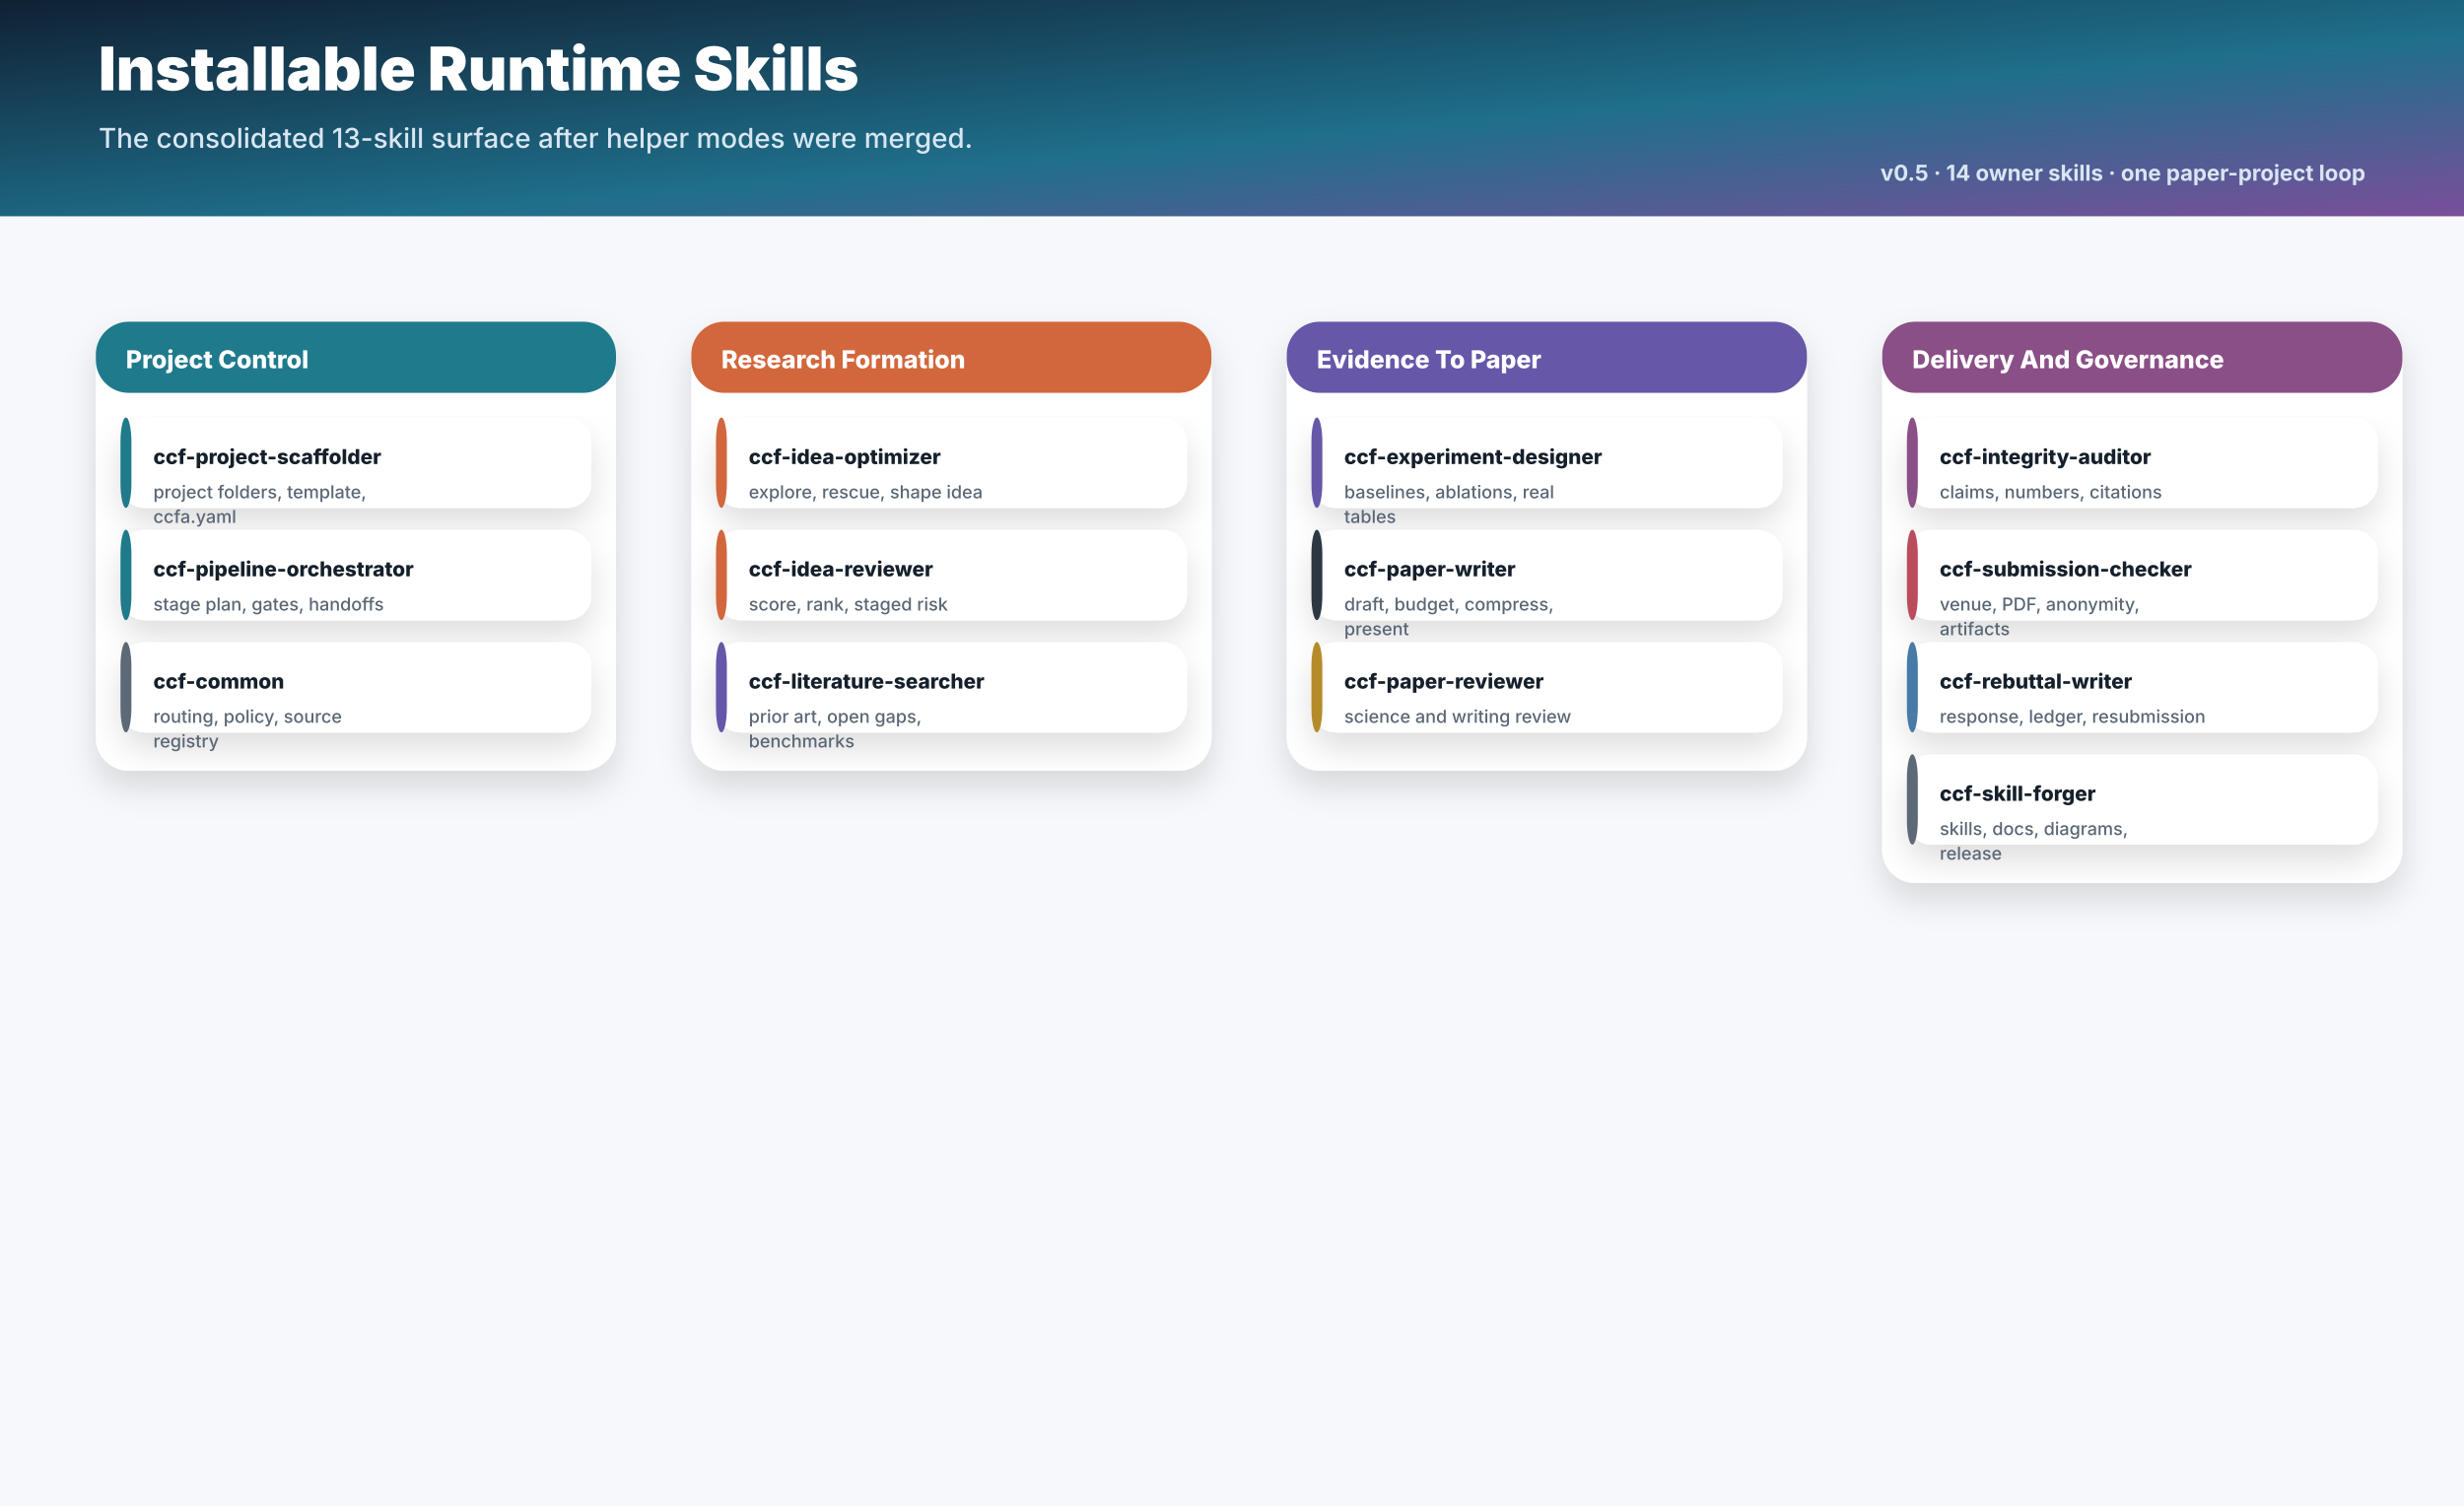
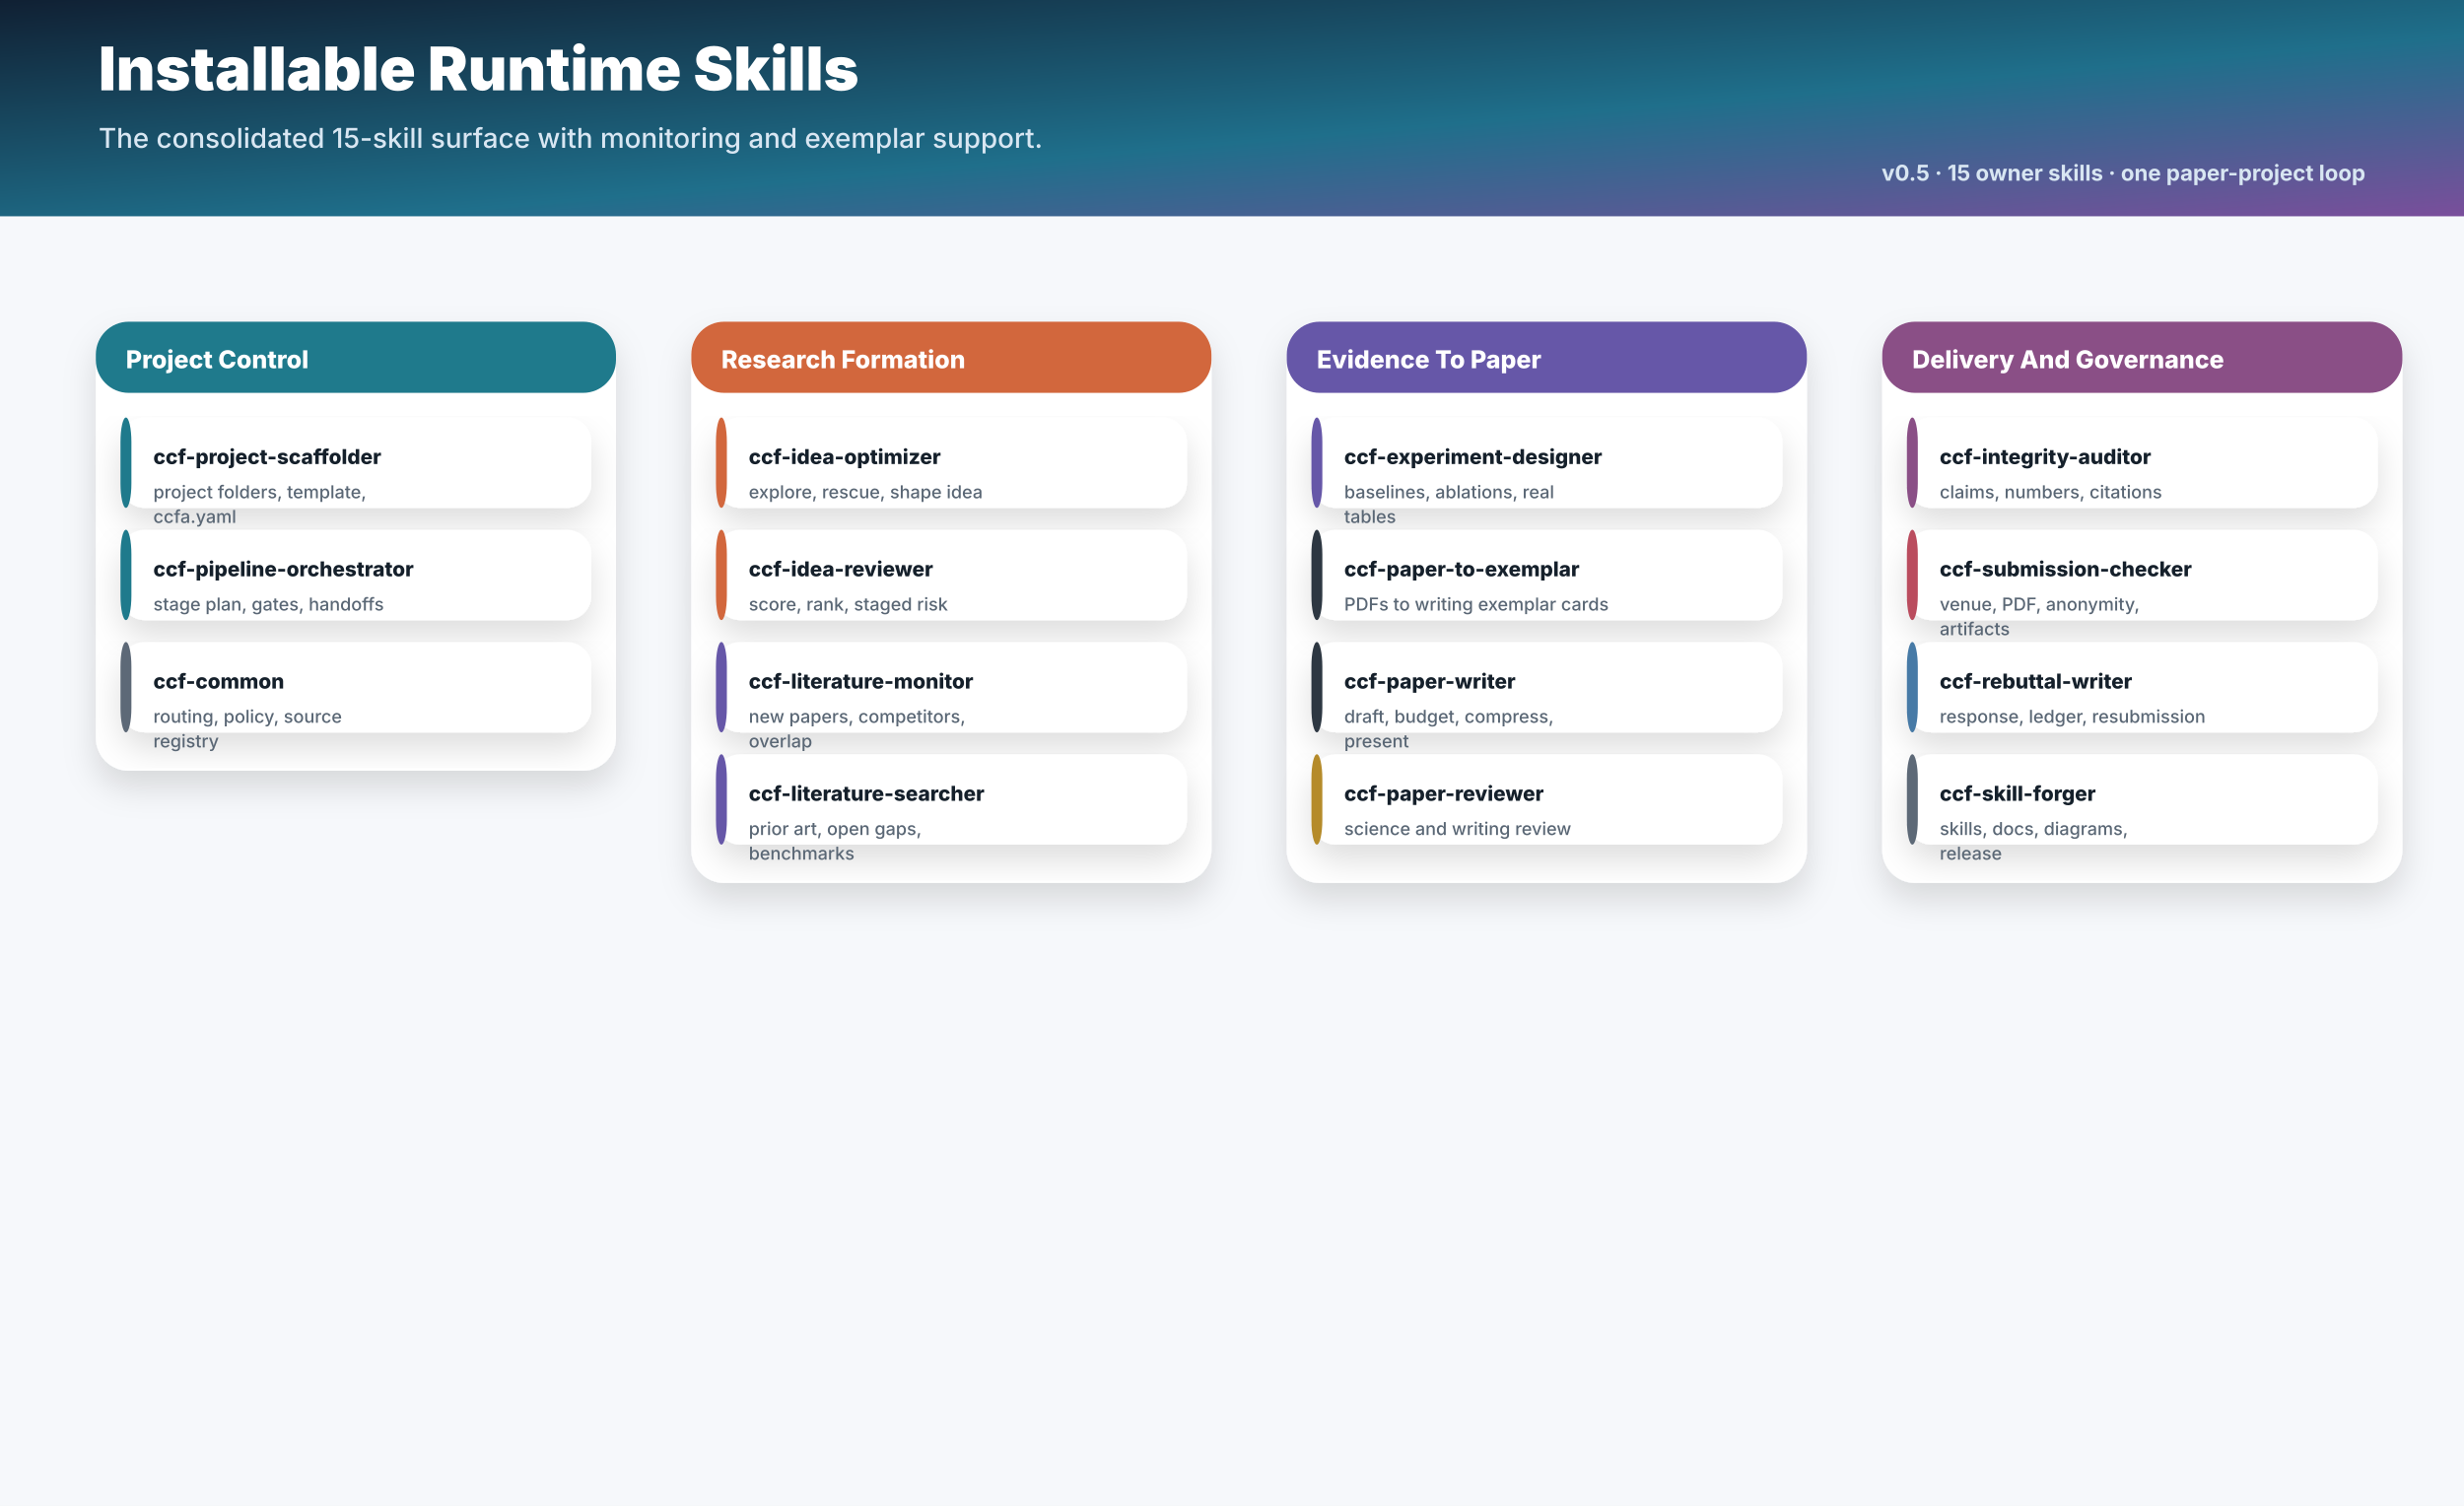
<svg xmlns="http://www.w3.org/2000/svg" width="1800" height="1100" viewBox="0 0 1800 1100">
  <defs>
    <linearGradient id="header" x1="0" y1="0" x2="1" y2="1">
      <stop offset="0" stop-color="#102033" />
      <stop offset="0.58" stop-color="#1F6F8B" />
      <stop offset="1" stop-color="#7A4E9B" />
    </linearGradient>
    <filter id="shadow" x="-20%" y="-20%" width="140%" height="160%">
      <feDropShadow dx="0" dy="12" stdDeviation="12" flood-color="#0B1826" flood-opacity="0.13" />
    </filter>
    <marker id="arrow" markerWidth="13" markerHeight="13" refX="11" refY="6.5" orient="auto">
      <path d="M2,2 L11,6.5 L2,11 Z" fill="#7B8794" />
    </marker>
  </defs>
  <style>text{font-family:Inter, Segoe UI, Arial, sans-serif;dominant-baseline:auto} .mono{font-family:Consolas,Menlo,monospace}</style>
  <rect x="0" y="0" width="1800" height="1100" rx="0" fill="#F6F8FB" stroke="none" stroke-width="2" />
  <rect x="0" y="0" width="1800" height="158" rx="0" fill="url(#header)" stroke="none" stroke-width="2" />
  <text x="72" y="66" font-size="44" font-weight="850" fill="#FFFFFF" text-anchor="start">Installable Runtime Skills</text>
-   <text x="72" y="108" font-size="20" font-weight="500" fill="#D8E6F2" text-anchor="start">The consolidated 13-skill surface after helper modes were merged.</text>
-   <text x="1728" y="132" font-size="16" font-weight="650" fill="#D8E6F2" text-anchor="end">v0.5 · 14 owner skills · one paper-project loop</text>
+   <text x="72" y="108" font-size="20" font-weight="500" fill="#D8E6F2" text-anchor="start">The consolidated 15-skill surface with monitoring and exemplar support.</text>
+   <text x="1728" y="132" font-size="16" font-weight="650" fill="#D8E6F2" text-anchor="end">v0.5 · 15 owner skills · one paper-project loop</text>
  <rect x="70" y="235" width="380" height="328" rx="24" fill="#FFFFFF" stroke="none" stroke-width="2" filter="url(#shadow)" />
  <rect x="70" y="235" width="380" height="52" rx="24" fill="#1F7A8C" stroke="none" stroke-width="2" />
  <text x="92" y="269" font-size="18" font-weight="820" fill="#FFFFFF" text-anchor="start">Project Control</text>
  <rect x="88" y="305" width="344" height="66" rx="18" fill="#FFFFFF" stroke="none" stroke-width="2" filter="url(#shadow)" />
  <rect x="88" y="305" width="8" height="66" rx="18" fill="#1F7A8C" stroke="none" stroke-width="2" />
  <text x="112" y="339" font-size="15" font-weight="820" fill="#15202B" text-anchor="start">ccf-project-scaffolder</text>
  <text x="112" y="364" font-size="13" font-weight="520" fill="#5A6775" text-anchor="start">project folders, template,</text>
  <text x="112" y="382" font-size="13" font-weight="520" fill="#5A6775" text-anchor="start">ccfa.yaml</text>
  <rect x="88" y="387" width="344" height="66" rx="18" fill="#FFFFFF" stroke="none" stroke-width="2" filter="url(#shadow)" />
  <rect x="88" y="387" width="8" height="66" rx="18" fill="#1F7A8C" stroke="none" stroke-width="2" />
  <text x="112" y="421" font-size="15" font-weight="820" fill="#15202B" text-anchor="start">ccf-pipeline-orchestrator</text>
  <text x="112" y="446" font-size="13" font-weight="520" fill="#5A6775" text-anchor="start">stage plan, gates, handoffs</text>
  <rect x="88" y="469" width="344" height="66" rx="18" fill="#FFFFFF" stroke="none" stroke-width="2" filter="url(#shadow)" />
  <rect x="88" y="469" width="8" height="66" rx="18" fill="#5D6977" stroke="none" stroke-width="2" />
  <text x="112" y="503" font-size="15" font-weight="820" fill="#15202B" text-anchor="start">ccf-common</text>
  <text x="112" y="528" font-size="13" font-weight="520" fill="#5A6775" text-anchor="start">routing, policy, source</text>
  <text x="112" y="546" font-size="13" font-weight="520" fill="#5A6775" text-anchor="start">registry</text>
-   <rect x="505" y="235" width="380" height="328" rx="24" fill="#FFFFFF" stroke="none" stroke-width="2" filter="url(#shadow)" />
+   <rect x="505" y="235" width="380" height="410" rx="24" fill="#FFFFFF" stroke="none" stroke-width="2" filter="url(#shadow)" />
  <rect x="505" y="235" width="380" height="52" rx="24" fill="#D2673D" stroke="none" stroke-width="2" />
  <text x="527" y="269" font-size="18" font-weight="820" fill="#FFFFFF" text-anchor="start">Research Formation</text>
  <rect x="523" y="305" width="344" height="66" rx="18" fill="#FFFFFF" stroke="none" stroke-width="2" filter="url(#shadow)" />
  <rect x="523" y="305" width="8" height="66" rx="18" fill="#D2673D" stroke="none" stroke-width="2" />
  <text x="547" y="339" font-size="15" font-weight="820" fill="#15202B" text-anchor="start">ccf-idea-optimizer</text>
  <text x="547" y="364" font-size="13" font-weight="520" fill="#5A6775" text-anchor="start">explore, rescue, shape idea</text>
  <rect x="523" y="387" width="344" height="66" rx="18" fill="#FFFFFF" stroke="none" stroke-width="2" filter="url(#shadow)" />
  <rect x="523" y="387" width="8" height="66" rx="18" fill="#D2673D" stroke="none" stroke-width="2" />
  <text x="547" y="421" font-size="15" font-weight="820" fill="#15202B" text-anchor="start">ccf-idea-reviewer</text>
  <text x="547" y="446" font-size="13" font-weight="520" fill="#5A6775" text-anchor="start">score, rank, staged risk</text>
  <rect x="523" y="469" width="344" height="66" rx="18" fill="#FFFFFF" stroke="none" stroke-width="2" filter="url(#shadow)" />
  <rect x="523" y="469" width="8" height="66" rx="18" fill="#6657A8" stroke="none" stroke-width="2" />
-   <text x="547" y="503" font-size="15" font-weight="820" fill="#15202B" text-anchor="start">ccf-literature-searcher</text>
-   <text x="547" y="528" font-size="13" font-weight="520" fill="#5A6775" text-anchor="start">prior art, open gaps,</text>
-   <text x="547" y="546" font-size="13" font-weight="520" fill="#5A6775" text-anchor="start">benchmarks</text>
-   <rect x="940" y="235" width="380" height="328" rx="24" fill="#FFFFFF" stroke="none" stroke-width="2" filter="url(#shadow)" />
+   <text x="547" y="503" font-size="15" font-weight="820" fill="#15202B" text-anchor="start">ccf-literature-monitor</text>
+   <text x="547" y="528" font-size="13" font-weight="520" fill="#5A6775" text-anchor="start">new papers, competitors,</text>
+   <text x="547" y="546" font-size="13" font-weight="520" fill="#5A6775" text-anchor="start">overlap</text>
+   <rect x="523" y="551" width="344" height="66" rx="18" fill="#FFFFFF" stroke="none" stroke-width="2" filter="url(#shadow)" />
+   <rect x="523" y="551" width="8" height="66" rx="18" fill="#6657A8" stroke="none" stroke-width="2" />
+   <text x="547" y="585" font-size="15" font-weight="820" fill="#15202B" text-anchor="start">ccf-literature-searcher</text>
+   <text x="547" y="610" font-size="13" font-weight="520" fill="#5A6775" text-anchor="start">prior art, open gaps,</text>
+   <text x="547" y="628" font-size="13" font-weight="520" fill="#5A6775" text-anchor="start">benchmarks</text>
+   <rect x="940" y="235" width="380" height="410" rx="24" fill="#FFFFFF" stroke="none" stroke-width="2" filter="url(#shadow)" />
  <rect x="940" y="235" width="380" height="52" rx="24" fill="#6657A8" stroke="none" stroke-width="2" />
  <text x="962" y="269" font-size="18" font-weight="820" fill="#FFFFFF" text-anchor="start">Evidence To Paper</text>
  <rect x="958" y="305" width="344" height="66" rx="18" fill="#FFFFFF" stroke="none" stroke-width="2" filter="url(#shadow)" />
  <rect x="958" y="305" width="8" height="66" rx="18" fill="#6657A8" stroke="none" stroke-width="2" />
  <text x="982" y="339" font-size="15" font-weight="820" fill="#15202B" text-anchor="start">ccf-experiment-designer</text>
  <text x="982" y="364" font-size="13" font-weight="520" fill="#5A6775" text-anchor="start">baselines, ablations, real</text>
  <text x="982" y="382" font-size="13" font-weight="520" fill="#5A6775" text-anchor="start">tables</text>
  <rect x="958" y="387" width="344" height="66" rx="18" fill="#FFFFFF" stroke="none" stroke-width="2" filter="url(#shadow)" />
  <rect x="958" y="387" width="8" height="66" rx="18" fill="#2D3742" stroke="none" stroke-width="2" />
-   <text x="982" y="421" font-size="15" font-weight="820" fill="#15202B" text-anchor="start">ccf-paper-writer</text>
-   <text x="982" y="446" font-size="13" font-weight="520" fill="#5A6775" text-anchor="start">draft, budget, compress,</text>
-   <text x="982" y="464" font-size="13" font-weight="520" fill="#5A6775" text-anchor="start">present</text>
+   <text x="982" y="421" font-size="15" font-weight="820" fill="#15202B" text-anchor="start">ccf-paper-to-exemplar</text>
+   <text x="982" y="446" font-size="13" font-weight="520" fill="#5A6775" text-anchor="start">PDFs to writing exemplar cards</text>
  <rect x="958" y="469" width="344" height="66" rx="18" fill="#FFFFFF" stroke="none" stroke-width="2" filter="url(#shadow)" />
-   <rect x="958" y="469" width="8" height="66" rx="18" fill="#B58B2A" stroke="none" stroke-width="2" />
-   <text x="982" y="503" font-size="15" font-weight="820" fill="#15202B" text-anchor="start">ccf-paper-reviewer</text>
-   <text x="982" y="528" font-size="13" font-weight="520" fill="#5A6775" text-anchor="start">science and writing review</text>
+   <rect x="958" y="469" width="8" height="66" rx="18" fill="#2D3742" stroke="none" stroke-width="2" />
+   <text x="982" y="503" font-size="15" font-weight="820" fill="#15202B" text-anchor="start">ccf-paper-writer</text>
+   <text x="982" y="528" font-size="13" font-weight="520" fill="#5A6775" text-anchor="start">draft, budget, compress,</text>
+   <text x="982" y="546" font-size="13" font-weight="520" fill="#5A6775" text-anchor="start">present</text>
+   <rect x="958" y="551" width="344" height="66" rx="18" fill="#FFFFFF" stroke="none" stroke-width="2" filter="url(#shadow)" />
+   <rect x="958" y="551" width="8" height="66" rx="18" fill="#B58B2A" stroke="none" stroke-width="2" />
+   <text x="982" y="585" font-size="15" font-weight="820" fill="#15202B" text-anchor="start">ccf-paper-reviewer</text>
+   <text x="982" y="610" font-size="13" font-weight="520" fill="#5A6775" text-anchor="start">science and writing review</text>
  <rect x="1375" y="235" width="380" height="410" rx="24" fill="#FFFFFF" stroke="none" stroke-width="2" filter="url(#shadow)" />
  <rect x="1375" y="235" width="380" height="52" rx="24" fill="#8A4F86" stroke="none" stroke-width="2" />
  <text x="1397" y="269" font-size="18" font-weight="820" fill="#FFFFFF" text-anchor="start">Delivery And Governance</text>
  <rect x="1393" y="305" width="344" height="66" rx="18" fill="#FFFFFF" stroke="none" stroke-width="2" filter="url(#shadow)" />
  <rect x="1393" y="305" width="8" height="66" rx="18" fill="#8A4F86" stroke="none" stroke-width="2" />
  <text x="1417" y="339" font-size="15" font-weight="820" fill="#15202B" text-anchor="start">ccf-integrity-auditor</text>
  <text x="1417" y="364" font-size="13" font-weight="520" fill="#5A6775" text-anchor="start">claims, numbers, citations</text>
  <rect x="1393" y="387" width="344" height="66" rx="18" fill="#FFFFFF" stroke="none" stroke-width="2" filter="url(#shadow)" />
  <rect x="1393" y="387" width="8" height="66" rx="18" fill="#BA4C5E" stroke="none" stroke-width="2" />
  <text x="1417" y="421" font-size="15" font-weight="820" fill="#15202B" text-anchor="start">ccf-submission-checker</text>
  <text x="1417" y="446" font-size="13" font-weight="520" fill="#5A6775" text-anchor="start">venue, PDF, anonymity,</text>
  <text x="1417" y="464" font-size="13" font-weight="520" fill="#5A6775" text-anchor="start">artifacts</text>
  <rect x="1393" y="469" width="344" height="66" rx="18" fill="#FFFFFF" stroke="none" stroke-width="2" filter="url(#shadow)" />
  <rect x="1393" y="469" width="8" height="66" rx="18" fill="#477AA6" stroke="none" stroke-width="2" />
  <text x="1417" y="503" font-size="15" font-weight="820" fill="#15202B" text-anchor="start">ccf-rebuttal-writer</text>
  <text x="1417" y="528" font-size="13" font-weight="520" fill="#5A6775" text-anchor="start">response, ledger, resubmission</text>
  <rect x="1393" y="551" width="344" height="66" rx="18" fill="#FFFFFF" stroke="none" stroke-width="2" filter="url(#shadow)" />
  <rect x="1393" y="551" width="8" height="66" rx="18" fill="#5D6977" stroke="none" stroke-width="2" />
  <text x="1417" y="585" font-size="15" font-weight="820" fill="#15202B" text-anchor="start">ccf-skill-forger</text>
  <text x="1417" y="610" font-size="13" font-weight="520" fill="#5A6775" text-anchor="start">skills, docs, diagrams,</text>
  <text x="1417" y="628" font-size="13" font-weight="520" fill="#5A6775" text-anchor="start">release</text>
</svg>
